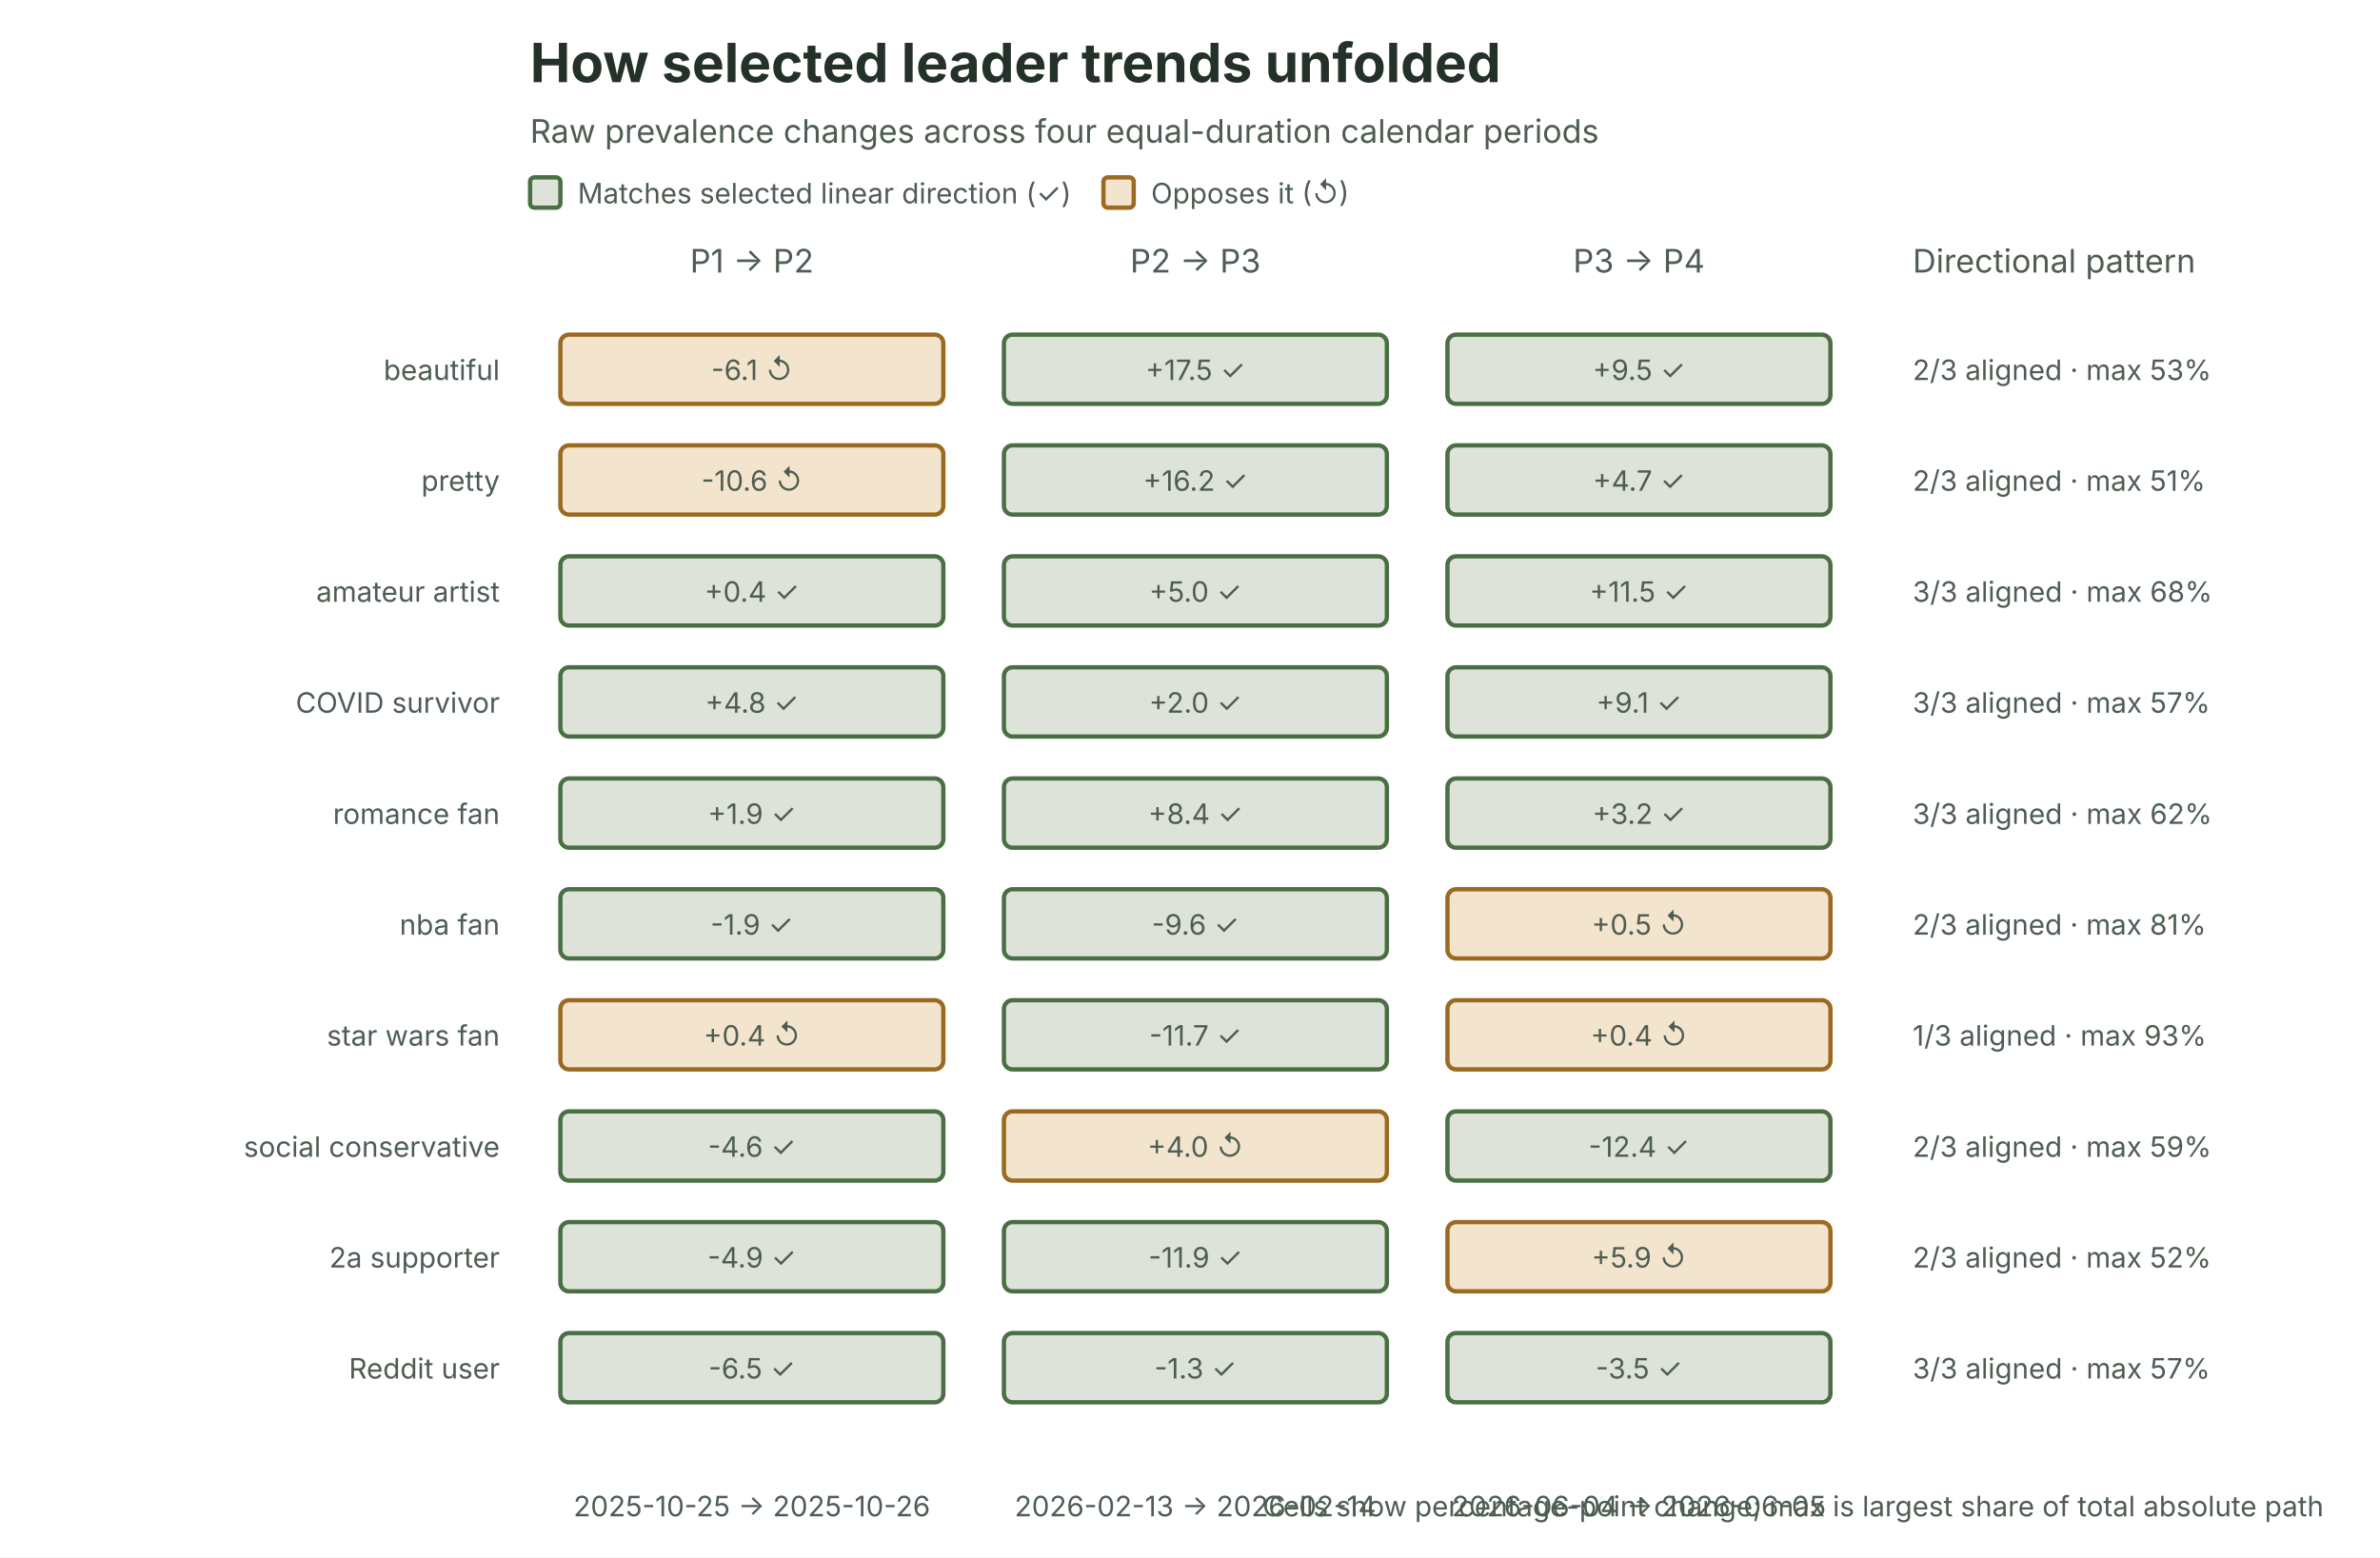
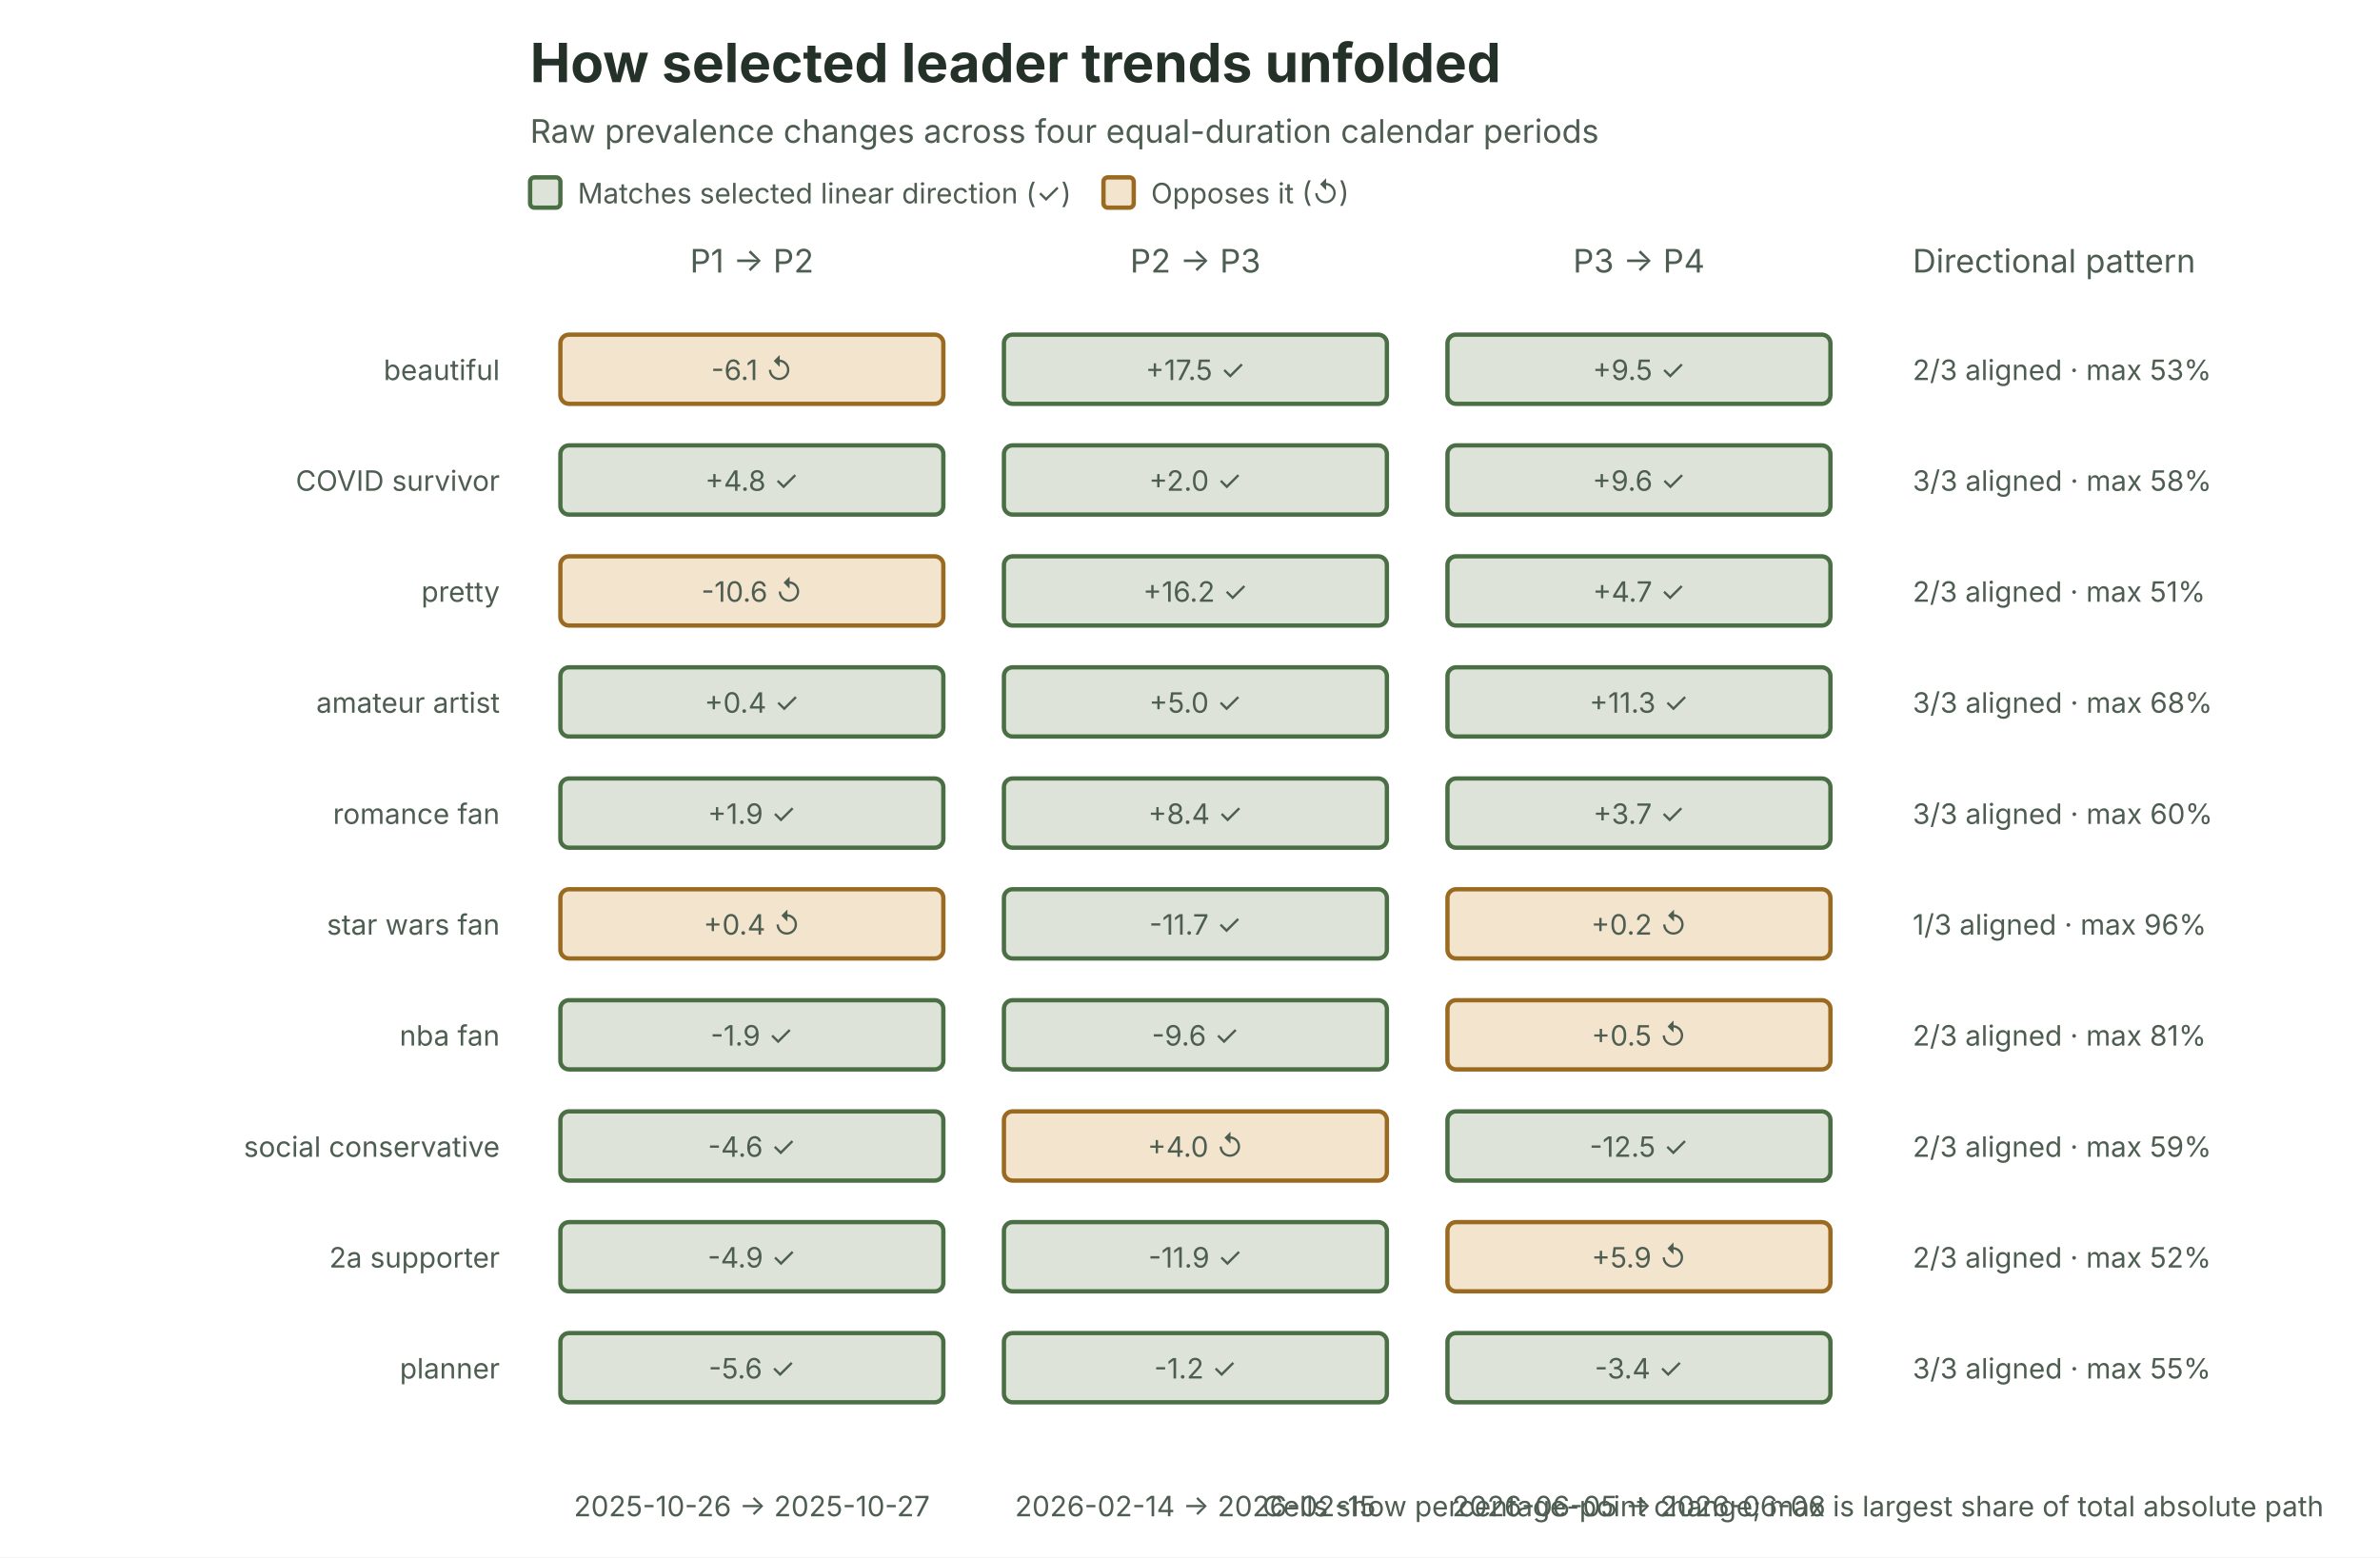
<svg xmlns="http://www.w3.org/2000/svg" width="1100" height="720" viewBox="0 0 1100 720" role="img" aria-labelledby="title desc">
  <rect width="1100" height="720" fill="#ffffff" />
  <style>
    text { font-family: system-ui, -apple-system, sans-serif; fill: #243128; }
    .title { font-size: 25px; font-weight: 700; }
    .subtitle { font-size: 15px; fill: #4e5d51; }
    .axis { stroke: #66736a; stroke-width: 1; }
    .grid { stroke: #dde3d8; stroke-width: 1; }
    .tick { font-size: 13px; fill: #4e5d51; }
  </style>
  <text class="title" x="245" y="38">How selected leader trends unfolded</text>
  <text class="subtitle" x="245" y="66">Raw prevalence changes across four equal-duration calendar periods</text>
  <rect x="245" y="82" width="14" height="14" rx="2" fill="#dde3d8" stroke="#4B6F44" stroke-width="2" />
  <text class="tick" x="267" y="94">Matches selected linear direction (✓)</text>
  <rect x="510" y="82" width="14" height="14" rx="2" fill="#f3e4ce" stroke="#9B6A21" stroke-width="2" />
  <text class="tick" x="532" y="94">Opposes it (↺)</text>
  <text class="subtitle" text-anchor="middle" x="347.5" y="126">P1 → P2</text>
-   <text class="tick" text-anchor="middle" x="347.5" y="701">2025-10-25 → 2025-10-26</text>
+   <text class="tick" text-anchor="middle" x="347.5" y="701">2025-10-26 → 2025-10-27</text>
  <text class="subtitle" text-anchor="middle" x="552.5" y="126">P2 → P3</text>
-   <text class="tick" text-anchor="middle" x="552.5" y="701">2026-02-13 → 2026-02-14</text>
+   <text class="tick" text-anchor="middle" x="552.5" y="701">2026-02-14 → 2026-02-15</text>
  <text class="subtitle" text-anchor="middle" x="757.5" y="126">P3 → P4</text>
-   <text class="tick" text-anchor="middle" x="757.5" y="701">2026-06-04 → 2026-06-05</text>
+   <text class="tick" text-anchor="middle" x="757.5" y="701">2026-06-05 → 2026-06-06</text>
  <text class="subtitle" x="884" y="126">Directional pattern</text>
  <text class="tick" text-anchor="end" x="231" y="175.7">beautiful</text>
  <rect x="259.0" y="154.7" width="177.0" height="32" rx="4" fill="#f3e4ce" stroke="#9B6A21" stroke-width="2" />
  <text class="tick" text-anchor="middle" x="347.5" y="175.7">-6.1 ↺</text>
  <rect x="464.0" y="154.7" width="177.0" height="32" rx="4" fill="#dde3d8" stroke="#4B6F44" stroke-width="2" />
  <text class="tick" text-anchor="middle" x="552.5" y="175.7">+17.5 ✓</text>
  <rect x="669.0" y="154.7" width="177.0" height="32" rx="4" fill="#dde3d8" stroke="#4B6F44" stroke-width="2" />
  <text class="tick" text-anchor="middle" x="757.5" y="175.7">+9.5 ✓</text>
  <text class="tick" x="884" y="175.7">2/3 aligned · max 53%</text>
-   <text class="tick" text-anchor="end" x="231" y="226.9">pretty</text>
-   <rect x="259.0" y="205.9" width="177.0" height="32" rx="4" fill="#f3e4ce" stroke="#9B6A21" stroke-width="2" />
-   <text class="tick" text-anchor="middle" x="347.5" y="226.9">-10.6 ↺</text>
+   <text class="tick" text-anchor="end" x="231" y="226.9">COVID survivor</text>
+   <rect x="259.0" y="205.9" width="177.0" height="32" rx="4" fill="#dde3d8" stroke="#4B6F44" stroke-width="2" />
+   <text class="tick" text-anchor="middle" x="347.5" y="226.9">+4.8 ✓</text>
  <rect x="464.0" y="205.9" width="177.0" height="32" rx="4" fill="#dde3d8" stroke="#4B6F44" stroke-width="2" />
-   <text class="tick" text-anchor="middle" x="552.5" y="226.9">+16.2 ✓</text>
+   <text class="tick" text-anchor="middle" x="552.5" y="226.9">+2.0 ✓</text>
  <rect x="669.0" y="205.9" width="177.0" height="32" rx="4" fill="#dde3d8" stroke="#4B6F44" stroke-width="2" />
-   <text class="tick" text-anchor="middle" x="757.5" y="226.9">+4.7 ✓</text>
-   <text class="tick" x="884" y="226.9">2/3 aligned · max 51%</text>
-   <text class="tick" text-anchor="end" x="231" y="278.2">amateur artist</text>
-   <rect x="259.0" y="257.2" width="177.0" height="32" rx="4" fill="#dde3d8" stroke="#4B6F44" stroke-width="2" />
-   <text class="tick" text-anchor="middle" x="347.5" y="278.2">+0.4 ✓</text>
+   <text class="tick" text-anchor="middle" x="757.5" y="226.9">+9.6 ✓</text>
+   <text class="tick" x="884" y="226.9">3/3 aligned · max 58%</text>
+   <text class="tick" text-anchor="end" x="231" y="278.2">pretty</text>
+   <rect x="259.0" y="257.2" width="177.0" height="32" rx="4" fill="#f3e4ce" stroke="#9B6A21" stroke-width="2" />
+   <text class="tick" text-anchor="middle" x="347.5" y="278.2">-10.6 ↺</text>
  <rect x="464.0" y="257.2" width="177.0" height="32" rx="4" fill="#dde3d8" stroke="#4B6F44" stroke-width="2" />
-   <text class="tick" text-anchor="middle" x="552.5" y="278.2">+5.0 ✓</text>
+   <text class="tick" text-anchor="middle" x="552.5" y="278.2">+16.2 ✓</text>
  <rect x="669.0" y="257.2" width="177.0" height="32" rx="4" fill="#dde3d8" stroke="#4B6F44" stroke-width="2" />
-   <text class="tick" text-anchor="middle" x="757.5" y="278.2">+11.5 ✓</text>
-   <text class="tick" x="884" y="278.2">3/3 aligned · max 68%</text>
-   <text class="tick" text-anchor="end" x="231" y="329.5">COVID survivor</text>
+   <text class="tick" text-anchor="middle" x="757.5" y="278.2">+4.7 ✓</text>
+   <text class="tick" x="884" y="278.2">2/3 aligned · max 51%</text>
+   <text class="tick" text-anchor="end" x="231" y="329.5">amateur artist</text>
  <rect x="259.0" y="308.5" width="177.0" height="32" rx="4" fill="#dde3d8" stroke="#4B6F44" stroke-width="2" />
-   <text class="tick" text-anchor="middle" x="347.5" y="329.5">+4.8 ✓</text>
+   <text class="tick" text-anchor="middle" x="347.5" y="329.5">+0.4 ✓</text>
  <rect x="464.0" y="308.5" width="177.0" height="32" rx="4" fill="#dde3d8" stroke="#4B6F44" stroke-width="2" />
-   <text class="tick" text-anchor="middle" x="552.5" y="329.5">+2.0 ✓</text>
+   <text class="tick" text-anchor="middle" x="552.5" y="329.5">+5.0 ✓</text>
  <rect x="669.0" y="308.5" width="177.0" height="32" rx="4" fill="#dde3d8" stroke="#4B6F44" stroke-width="2" />
-   <text class="tick" text-anchor="middle" x="757.5" y="329.5">+9.1 ✓</text>
-   <text class="tick" x="884" y="329.5">3/3 aligned · max 57%</text>
+   <text class="tick" text-anchor="middle" x="757.5" y="329.5">+11.3 ✓</text>
+   <text class="tick" x="884" y="329.5">3/3 aligned · max 68%</text>
  <text class="tick" text-anchor="end" x="231" y="380.9">romance fan</text>
  <rect x="259.0" y="359.9" width="177.0" height="32" rx="4" fill="#dde3d8" stroke="#4B6F44" stroke-width="2" />
  <text class="tick" text-anchor="middle" x="347.5" y="380.9">+1.9 ✓</text>
  <rect x="464.0" y="359.9" width="177.0" height="32" rx="4" fill="#dde3d8" stroke="#4B6F44" stroke-width="2" />
  <text class="tick" text-anchor="middle" x="552.5" y="380.9">+8.4 ✓</text>
  <rect x="669.0" y="359.9" width="177.0" height="32" rx="4" fill="#dde3d8" stroke="#4B6F44" stroke-width="2" />
-   <text class="tick" text-anchor="middle" x="757.5" y="380.9">+3.2 ✓</text>
-   <text class="tick" x="884" y="380.9">3/3 aligned · max 62%</text>
-   <text class="tick" text-anchor="end" x="231" y="432.1">nba fan</text>
-   <rect x="259.0" y="411.1" width="177.0" height="32" rx="4" fill="#dde3d8" stroke="#4B6F44" stroke-width="2" />
-   <text class="tick" text-anchor="middle" x="347.5" y="432.1">-1.9 ✓</text>
+   <text class="tick" text-anchor="middle" x="757.5" y="380.9">+3.7 ✓</text>
+   <text class="tick" x="884" y="380.9">3/3 aligned · max 60%</text>
+   <text class="tick" text-anchor="end" x="231" y="432.1">star wars fan</text>
+   <rect x="259.0" y="411.1" width="177.0" height="32" rx="4" fill="#f3e4ce" stroke="#9B6A21" stroke-width="2" />
+   <text class="tick" text-anchor="middle" x="347.5" y="432.1">+0.4 ↺</text>
  <rect x="464.0" y="411.1" width="177.0" height="32" rx="4" fill="#dde3d8" stroke="#4B6F44" stroke-width="2" />
-   <text class="tick" text-anchor="middle" x="552.5" y="432.1">-9.6 ✓</text>
+   <text class="tick" text-anchor="middle" x="552.5" y="432.1">-11.7 ✓</text>
  <rect x="669.0" y="411.1" width="177.0" height="32" rx="4" fill="#f3e4ce" stroke="#9B6A21" stroke-width="2" />
-   <text class="tick" text-anchor="middle" x="757.5" y="432.1">+0.5 ↺</text>
-   <text class="tick" x="884" y="432.1">2/3 aligned · max 81%</text>
-   <text class="tick" text-anchor="end" x="231" y="483.4">star wars fan</text>
-   <rect x="259.0" y="462.4" width="177.0" height="32" rx="4" fill="#f3e4ce" stroke="#9B6A21" stroke-width="2" />
-   <text class="tick" text-anchor="middle" x="347.5" y="483.4">+0.4 ↺</text>
+   <text class="tick" text-anchor="middle" x="757.5" y="432.1">+0.2 ↺</text>
+   <text class="tick" x="884" y="432.1">1/3 aligned · max 96%</text>
+   <text class="tick" text-anchor="end" x="231" y="483.4">nba fan</text>
+   <rect x="259.0" y="462.4" width="177.0" height="32" rx="4" fill="#dde3d8" stroke="#4B6F44" stroke-width="2" />
+   <text class="tick" text-anchor="middle" x="347.5" y="483.4">-1.9 ✓</text>
  <rect x="464.0" y="462.4" width="177.0" height="32" rx="4" fill="#dde3d8" stroke="#4B6F44" stroke-width="2" />
-   <text class="tick" text-anchor="middle" x="552.5" y="483.4">-11.7 ✓</text>
+   <text class="tick" text-anchor="middle" x="552.5" y="483.4">-9.6 ✓</text>
  <rect x="669.0" y="462.4" width="177.0" height="32" rx="4" fill="#f3e4ce" stroke="#9B6A21" stroke-width="2" />
-   <text class="tick" text-anchor="middle" x="757.5" y="483.4">+0.4 ↺</text>
-   <text class="tick" x="884" y="483.4">1/3 aligned · max 93%</text>
+   <text class="tick" text-anchor="middle" x="757.5" y="483.4">+0.5 ↺</text>
+   <text class="tick" x="884" y="483.4">2/3 aligned · max 81%</text>
  <text class="tick" text-anchor="end" x="231" y="534.8">social conservative</text>
  <rect x="259.0" y="513.8" width="177.0" height="32" rx="4" fill="#dde3d8" stroke="#4B6F44" stroke-width="2" />
  <text class="tick" text-anchor="middle" x="347.5" y="534.8">-4.6 ✓</text>
  <rect x="464.0" y="513.8" width="177.0" height="32" rx="4" fill="#f3e4ce" stroke="#9B6A21" stroke-width="2" />
  <text class="tick" text-anchor="middle" x="552.5" y="534.8">+4.0 ↺</text>
  <rect x="669.0" y="513.8" width="177.0" height="32" rx="4" fill="#dde3d8" stroke="#4B6F44" stroke-width="2" />
-   <text class="tick" text-anchor="middle" x="757.5" y="534.8">-12.4 ✓</text>
+   <text class="tick" text-anchor="middle" x="757.5" y="534.8">-12.5 ✓</text>
  <text class="tick" x="884" y="534.8">2/3 aligned · max 59%</text>
  <text class="tick" text-anchor="end" x="231" y="586.0">2a supporter</text>
  <rect x="259.0" y="565.0" width="177.0" height="32" rx="4" fill="#dde3d8" stroke="#4B6F44" stroke-width="2" />
  <text class="tick" text-anchor="middle" x="347.5" y="586.0">-4.9 ✓</text>
  <rect x="464.0" y="565.0" width="177.0" height="32" rx="4" fill="#dde3d8" stroke="#4B6F44" stroke-width="2" />
  <text class="tick" text-anchor="middle" x="552.5" y="586.0">-11.9 ✓</text>
  <rect x="669.0" y="565.0" width="177.0" height="32" rx="4" fill="#f3e4ce" stroke="#9B6A21" stroke-width="2" />
  <text class="tick" text-anchor="middle" x="757.5" y="586.0">+5.9 ↺</text>
  <text class="tick" x="884" y="586.0">2/3 aligned · max 52%</text>
-   <text class="tick" text-anchor="end" x="231" y="637.3">Reddit user</text>
+   <text class="tick" text-anchor="end" x="231" y="637.3">planner</text>
  <rect x="259.0" y="616.3" width="177.0" height="32" rx="4" fill="#dde3d8" stroke="#4B6F44" stroke-width="2" />
-   <text class="tick" text-anchor="middle" x="347.5" y="637.3">-6.5 ✓</text>
+   <text class="tick" text-anchor="middle" x="347.5" y="637.3">-5.6 ✓</text>
  <rect x="464.0" y="616.3" width="177.0" height="32" rx="4" fill="#dde3d8" stroke="#4B6F44" stroke-width="2" />
-   <text class="tick" text-anchor="middle" x="552.5" y="637.3">-1.3 ✓</text>
+   <text class="tick" text-anchor="middle" x="552.5" y="637.3">-1.2 ✓</text>
  <rect x="669.0" y="616.3" width="177.0" height="32" rx="4" fill="#dde3d8" stroke="#4B6F44" stroke-width="2" />
-   <text class="tick" text-anchor="middle" x="757.5" y="637.3">-3.5 ✓</text>
-   <text class="tick" x="884" y="637.3">3/3 aligned · max 57%</text>
+   <text class="tick" text-anchor="middle" x="757.5" y="637.3">-3.4 ✓</text>
+   <text class="tick" x="884" y="637.3">3/3 aligned · max 55%</text>
  <text class="tick" text-anchor="end" x="1074" y="701">Cells show percentage-point change; max is largest share of total absolute path</text>
</svg>
